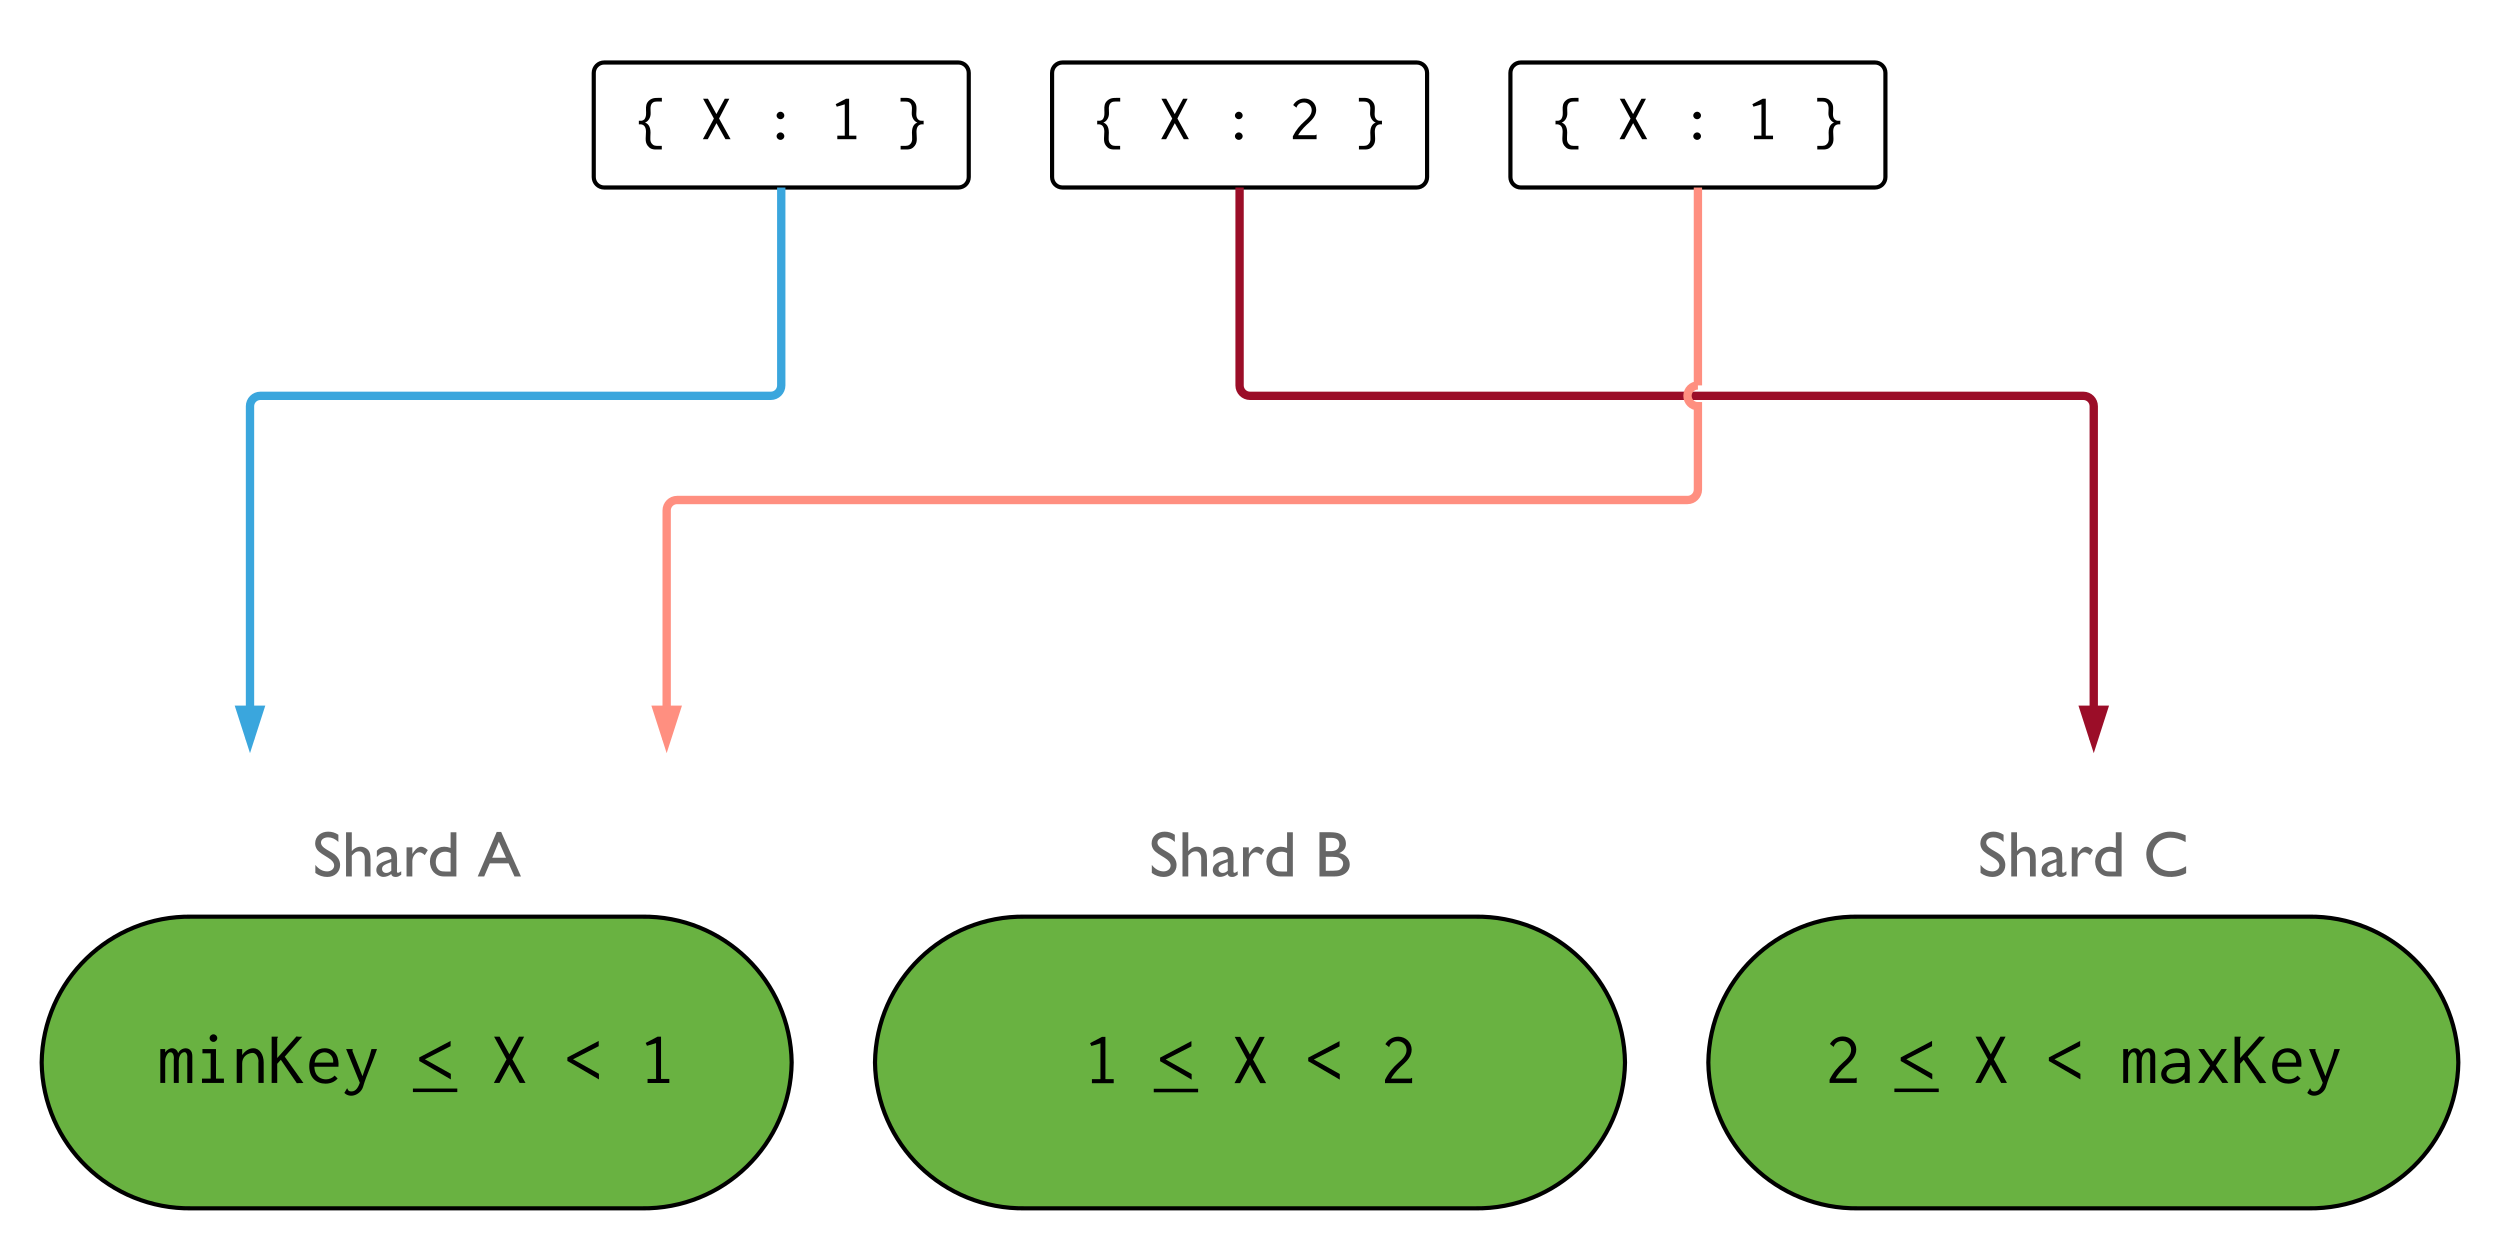
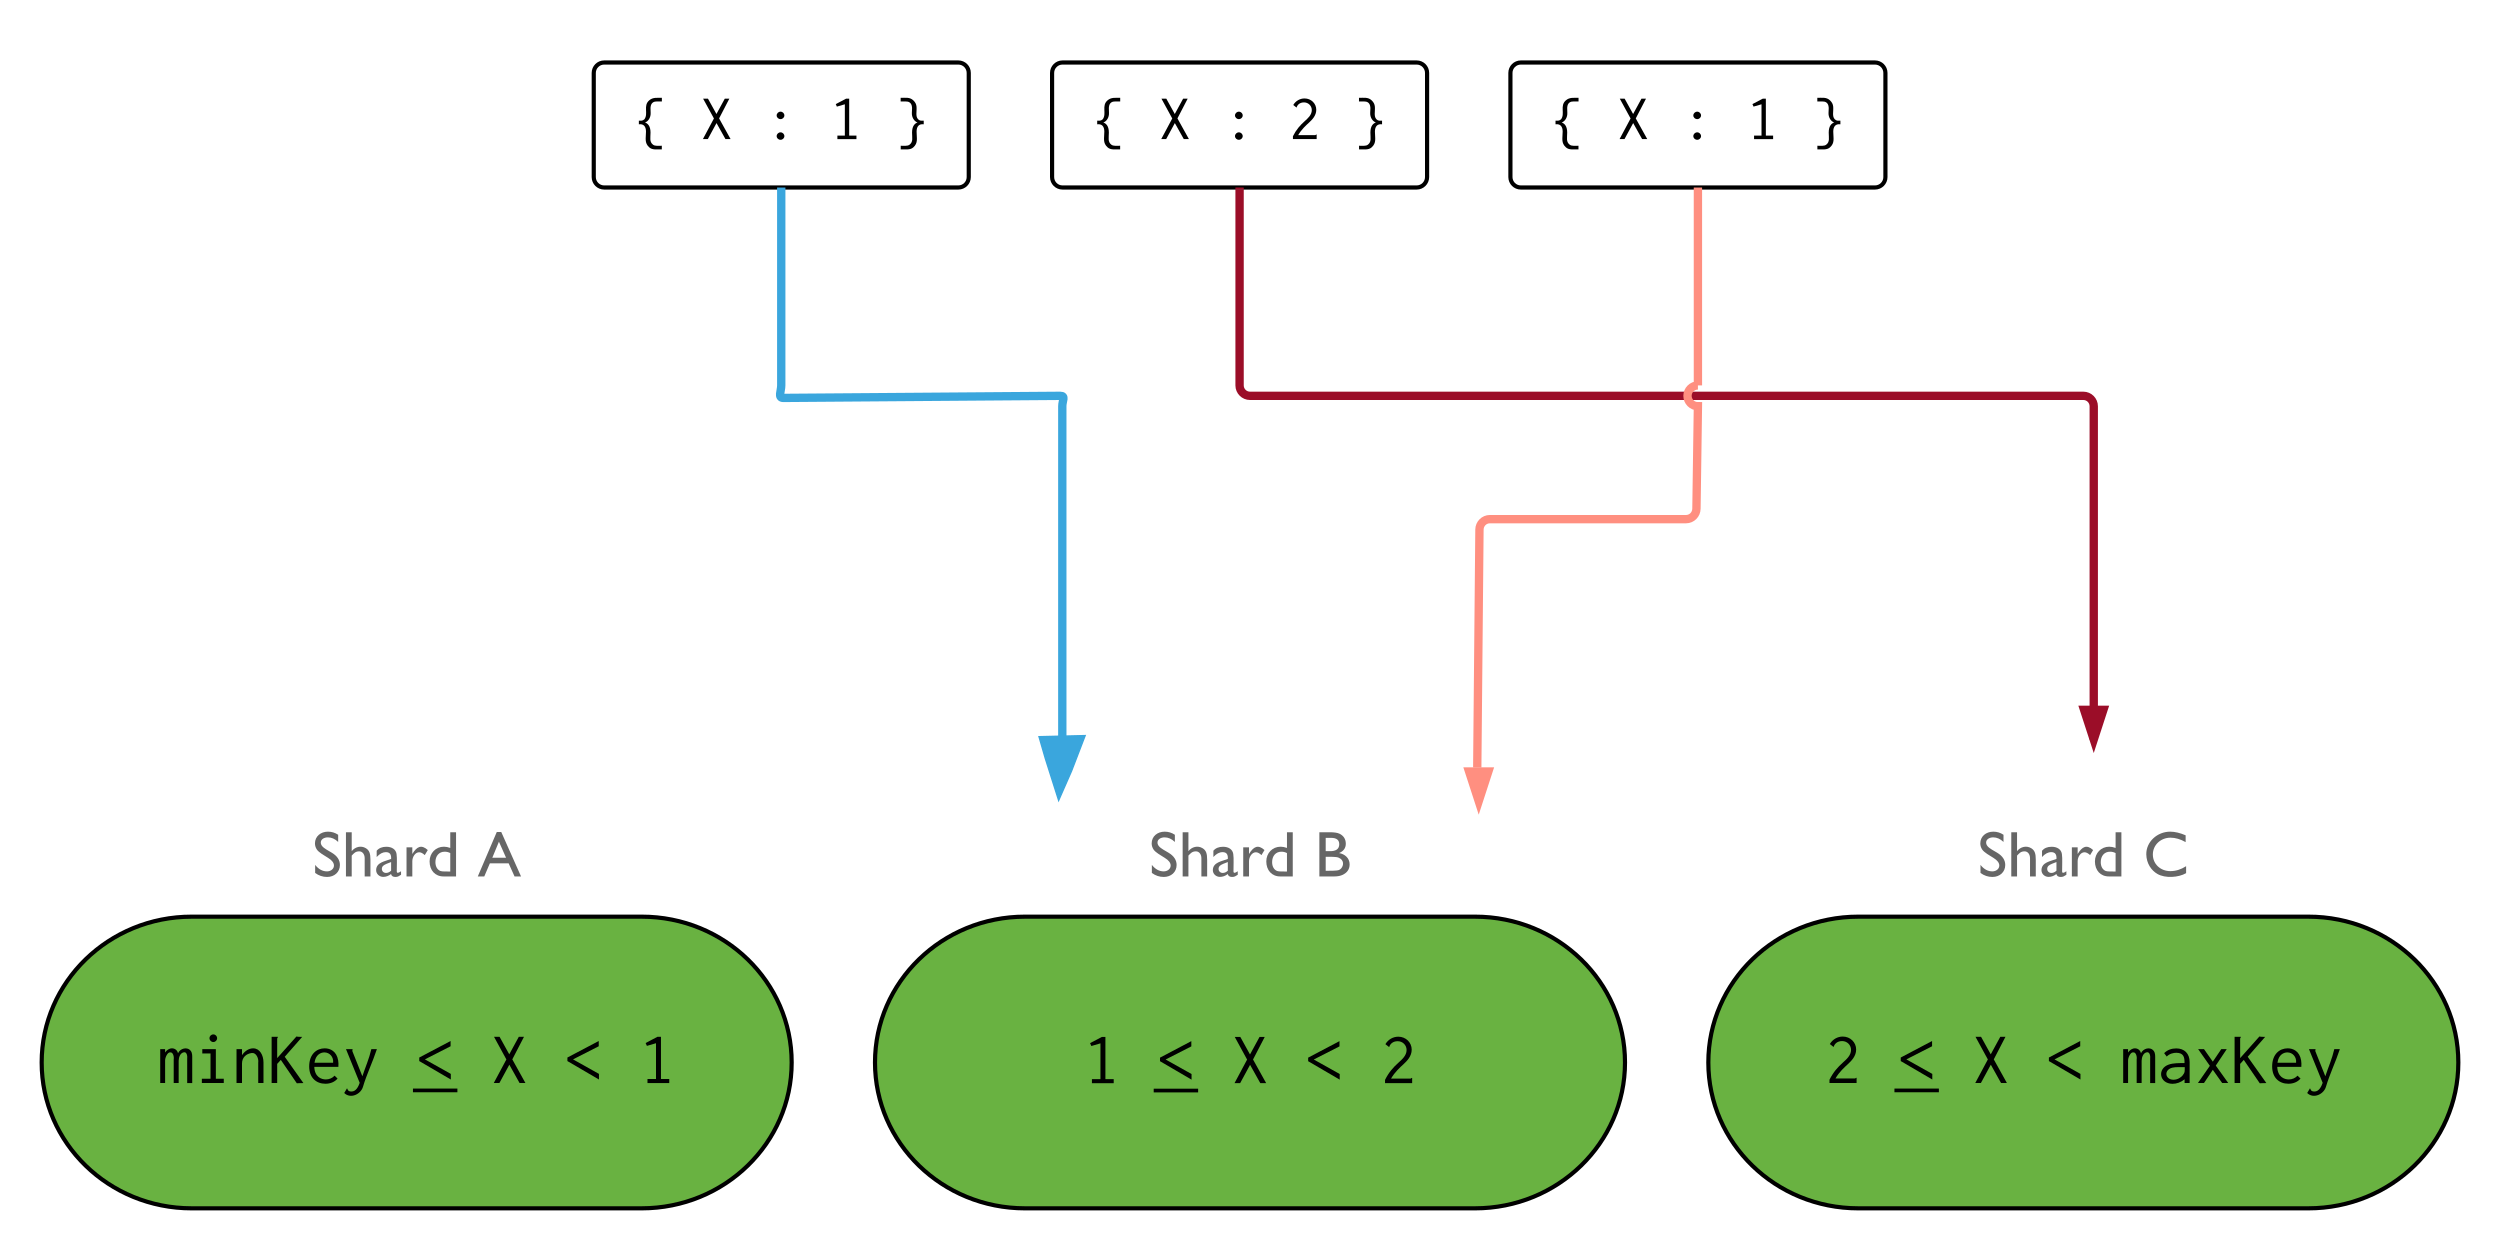
- <svg xmlns="http://www.w3.org/2000/svg" xmlns:xlink="http://www.w3.org/1999/xlink" height="600" width="1200">
-   <path d="M1108 440a71 71 0 0 1 72 70 71 71 0 0 1-72 70H892a71 71 0 0 1-72-70 71 71 0 0 1 72-70z" fill="#69b241" stroke="#000" stroke-width="2" />
-   <path d="M880 385a5 5 0 0 1 5-5h230a5 5 0 0 1 5 5v50a5 5 0 0 1-5 5H885a5 5 0 0 1-5-5z" fill="none" />
-   <use height="100%" width="100%" transform="translate(949.3 420.7)" xlink:href="#a" />
-   <use height="100%" width="100%" transform="translate(1028.7 420.7)" xlink:href="#b" />
-   <path d="M840 469a5 5 0 0 1 5-5h310a5 5 0 0 1 5 5v82a5 5 0 0 1-5 5H845a5 5 0 0 1-5-5z" fill="none" />
-   <use height="100%" width="100%" transform="translate(875.6 519.8)" xlink:href="#c" />
-   <use height="100%" width="100%" transform="translate(911.1 519.8)" xlink:href="#d" />
-   <use height="100%" width="100%" transform="translate(946.7 519.8)" xlink:href="#e" />
-   <use height="100%" width="100%" transform="translate(982.2 519.8)" xlink:href="#f" />
-   <use height="100%" width="100%" transform="translate(1017.8 519.8)" xlink:href="#g" />
-   <path d="M308 440a71 71 0 0 1 72 70 71 71 0 0 1-72 70H92a71 71 0 0 1-72-70 71 71 0 0 1 72-70z" fill="#69b241" stroke="#000" stroke-width="2" />
-   <path d="M80 385a5 5 0 0 1 5-5h230a5 5 0 0 1 5 5v50a5 5 0 0 1-5 5H85a5 5 0 0 1-5-5z" fill="none" />
-   <use height="100%" width="100%" transform="translate(150 420.7)" xlink:href="#a" />
-   <use height="100%" width="100%" transform="translate(229.3 420.7)" xlink:href="#h" />
-   <path d="M40 469a5 5 0 0 1 5-5h310a5 5 0 0 1 5 5v82a5 5 0 0 1-5 5H45a5 5 0 0 1-5-5z" fill="none" />
-   <use height="100%" width="100%" transform="translate(75.6 519.8)" xlink:href="#i" />
-   <use height="100%" width="100%" transform="translate(200 519.8)" xlink:href="#d" />
-   <use height="100%" width="100%" transform="translate(235.6 519.8)" xlink:href="#e" />
-   <use height="100%" width="100%" transform="translate(271.1 519.8)" xlink:href="#f" />
-   <use height="100%" width="100%" transform="translate(306.7 519.8)" xlink:href="#j" />
-   <path d="M708 440a71 71 0 0 1 72 70 71 71 0 0 1-72 70H492a71 71 0 0 1-72-70 71 71 0 0 1 72-70z" fill="#69b241" stroke="#000" stroke-width="2" />
-   <path d="M480 385a5 5 0 0 1 5-5h230a5 5 0 0 1 5 5v50a5 5 0 0 1-5 5H485a5 5 0 0 1-5-5z" fill="none" />
-   <use height="100%" width="100%" transform="translate(551.5 420.7)" xlink:href="#a" />
-   <use height="100%" width="100%" transform="translate(631 420.7)" xlink:href="#k" />
-   <path d="M440 469.1a5 5 0 0 1 5-5h310a5 5 0 0 1 5 5V551a5 5 0 0 1-5 5H445a5 5 0 0 1-5-5z" fill="none" />
-   <use height="100%" width="100%" transform="translate(520 519.9)" xlink:href="#l" />
-   <use height="100%" width="100%" transform="translate(555.6 519.9)" xlink:href="#d" />
-   <use height="100%" width="100%" transform="translate(591.1 519.9)" xlink:href="#e" />
-   <use height="100%" width="100%" transform="translate(626.7 519.9)" xlink:href="#f" />
-   <use height="100%" width="100%" transform="translate(662.2 519.9)" xlink:href="#m" />
-   <path d="M285 35a5 5 0 0 1 5-5h170a5 5 0 0 1 5 5v50a5 5 0 0 1-5 5H290a5 5 0 0 1-5-5z" fill="none" stroke="#000" stroke-width="2" />
-   <use height="100%" width="100%" transform="translate(305 66.8)" xlink:href="#n" />
-   <use height="100%" width="100%" transform="translate(336.1 66.8)" xlink:href="#o" />
-   <use height="100%" width="100%" transform="translate(367.2 66.8)" xlink:href="#p" />
-   <use height="100%" width="100%" transform="translate(398.3 66.8)" xlink:href="#q" />
-   <use height="100%" width="100%" transform="translate(429.4 66.8)" xlink:href="#r" />
-   <path d="M505 35a5 5 0 0 1 5-5h170a5 5 0 0 1 5 5v50a5 5 0 0 1-5 5H510a5 5 0 0 1-5-5z" fill="none" stroke="#000" stroke-width="2" />
-   <use height="100%" width="100%" transform="translate(525 66.8)" xlink:href="#n" />
-   <use height="100%" width="100%" transform="translate(556.1 66.8)" xlink:href="#o" />
-   <use height="100%" width="100%" transform="translate(587.2 66.8)" xlink:href="#p" />
-   <use height="100%" width="100%" transform="translate(618.3 66.8)" xlink:href="#s" />
-   <use height="100%" width="100%" transform="translate(649.4 66.8)" xlink:href="#r" />
-   <path d="M725 35a5 5 0 0 1 5-5h170a5 5 0 0 1 5 5v50a5 5 0 0 1-5 5H730a5 5 0 0 1-5-5z" fill="none" stroke="#000" stroke-width="2" />
-   <use height="100%" width="100%" transform="translate(745 66.8)" xlink:href="#n" />
-   <use height="100%" width="100%" transform="translate(776.1 66.8)" xlink:href="#o" />
-   <use height="100%" width="100%" transform="translate(807.2 66.8)" xlink:href="#p" />
-   <use height="100%" width="100%" transform="translate(838.3 66.8)" xlink:href="#q" />
-   <use height="100%" width="100%" transform="translate(869.4 66.8)" xlink:href="#r" />
-   <path d="M375 90v95a5 5 0 0 1-5 5H125a5 5 0 0 0-5 5v160" fill="none" stroke="#3aa6dd" stroke-width="4" />
-   <path d="M120 355l-4.6-14.3h9.2z" fill="#3aa6dd" stroke="#3aa6dd" stroke-width="4" />
-   <path d="M595 91v94a5 5 0 0 0 5 5h400a5 5 0 0 1 5 5v160" fill="none" stroke="#9b0d28" stroke-width="4" />
-   <path d="M597 91h-4v-1h4z" fill="#9b0d28" />
-   <path d="M1005 355l-4.6-14.3h9.2z" fill="#9b0d28" stroke="#9b0d28" stroke-width="4" />
-   <path d="M815 90v95m0 0a5 5 0 0 0 0 10v40a5 5 0 0 1-5 5H325a5 5 0 0 0-5 5v110" fill="none" stroke="#ff8f80" stroke-width="4" />
-   <path d="M320 355l-4.6-14.3h9.2z" fill="#ff8f80" stroke="#ff8f80" stroke-width="4" />
-   <defs>
-     <path id="t" d="M465-160c115 0 219-75 219-184 0-85-61-167-184-242-115-71-295-172-356-264-38-58-60-121-60-194 0-224 182-371 412-371 117 0 224 33 321 98v227c-101-97-209-145-325-145-114 0-223 58-224 162 0 42 15 81 46 118 59 73 208 148 302 205 170 102 256 231 256 388 0 225-175 378-405 378-138 0-264-42-377-127v-254c108 137 233 205 375 205" fill="#666" />
-     <path id="u" d="M537-793c-115 4-158 59-230 134V0H125v-1397h182v598c105-135 293-188 448-93 113 70 144 170 144 368V0H717v-569c3-122-65-228-180-224" fill="#666" />
-     <path id="v" d="M279 14C154 14 49-84 55-209c11-240 284-270 473-344 10-137-37-215-166-215-99 0-196 51-290 154v-199c71-83 172-125 305-125 171 0 301 80 323 228s4 380 7 548c0 31 11 47 32 47 22 0 56-16 103-49v111c-70 41-94 69-178 69-78 0-124-31-138-92-77 60-160 90-247 90zm-43-254c-2 75 56 129 131 129 58 0 112-24 161-71v-273c-79 31-209 74-254 121-25 26-38 57-38 94" fill="#666" />
-     <path id="w" d="M541-764c-125-1-217 148-217 283V0H141v-920h183v211c142-236 286-310 489-125l-96 160c-63-60-122-90-176-90" fill="#666" />
-     <path id="x" d="M90-475c0-262 193-465 453-465 61 0 128 13 200 39v-496h183V0H537C263 3 90-196 90-475zm481-307c-186-2-297 138-297 329 0 141 61 243 159 281 51 21 218 15 310 16v-583c-57-29-114-43-172-43" fill="#666" />
-     <g id="a">
-       <use height="100%" width="100%" xlink:href="#t" transform="scale(.0152)" />
-       <use height="100%" width="100%" xlink:href="#u" transform="translate(14.2) scale(.01519)" />
-       <use height="100%" width="100%" xlink:href="#v" transform="translate(29.8) scale(.01519)" />
-       <use height="100%" width="100%" xlink:href="#w" transform="translate(43) scale(.01519)" />
-       <use height="100%" width="100%" xlink:href="#x" transform="translate(55) scale(.01519)" />
+ <svg xmlns="http://www.w3.org/2000/svg" xmlns:xlink="http://www.w3.org/1999/xlink" width="1200" height="600" version="1.1" id="svg5346">
+   <defs id="defs5350" />
+   <g transform="translate(0 0)" id="g5344">
+     <path d="M1108 440c39.76 0 72 31.34 72 70s-32.24 70-72 70H892c-39.76 0-72-31.34-72-70s32.24-70 72-70z" stroke="#000" stroke-width="2" fill="#69b241" id="path5146" />
+     <path d="M880 385c0-2.76 2.24-5 5-5h230c2.76 0 5 2.24 5 5v50c0 2.76-2.24 5-5 5H885c-2.76 0-5-2.24-5-5z" fill="none" id="path5148" />
+     <use xlink:href="#a" transform="matrix(1,0,0,1,880,380) translate(69.26975 40.69444)" id="use5150" />
+     <use xlink:href="#b" transform="matrix(1,0,0,1,880,380) translate(148.7033 40.69444)" id="use5152" />
+     <path d="M840 469.06c0-2.76 2.24-5 5-5h310c2.76 0 5 2.24 5 5v81.88c0 2.76-2.24 5-5 5H845c-2.76 0-5-2.24-5-5z" fill="none" id="path5154" />
+     <use xlink:href="#c" transform="matrix(1,0,0,1,840,464.0625) translate(35.55556 55.77778)" id="use5156" />
+     <use xlink:href="#d" transform="matrix(1,0,0,1,840,464.0625) translate(71.11111 55.77778)" id="use5158" />
+     <use xlink:href="#e" transform="matrix(1,0,0,1,840,464.0625) translate(106.6667 55.77778)" id="use5160" />
+     <use xlink:href="#f" transform="matrix(1,0,0,1,840,464.0625) translate(142.2222 55.77778)" id="use5162" />
+     <use xlink:href="#g" transform="matrix(1,0,0,1,840,464.0625) translate(177.7778 55.77778)" id="use5164" />
+     <path d="M308 440c39.76 0 72 31.34 72 70s-32.24 70-72 70H92c-39.76 0-72-31.34-72-70s32.24-70 72-70z" stroke="#000" stroke-width="2" fill="#69b241" id="path5166" />
+     <path d="M80 385c0-2.76 2.24-5 5-5h230c2.76 0 5 2.24 5 5v50c0 2.76-2.24 5-5 5H85c-2.76 0-5-2.24-5-5z" fill="none" id="path5168" />
+     <use xlink:href="#a" transform="matrix(1,0,0,1,80,380) translate(69.90777 40.69444)" id="use5170" />
+     <use xlink:href="#h" transform="matrix(1,0,0,1,80,380) translate(149.3414 40.69444)" id="use5172" />
+     <path d="M40 469.06c0-2.76 2.24-5 5-5h310c2.76 0 5 2.24 5 5v81.88c0 2.76-2.24 5-5 5H45c-2.76 0-5-2.24-5-5z" fill="none" id="path5174" />
+     <use xlink:href="#i" transform="matrix(1,0,0,1,40,464.0625) translate(35.55556 55.77778)" id="use5176" />
+     <use xlink:href="#d" transform="matrix(1,0,0,1,40,464.0625) translate(160 55.77778)" id="use5178" />
+     <use xlink:href="#e" transform="matrix(1,0,0,1,40,464.0625) translate(195.5556 55.77778)" id="use5180" />
+     <use xlink:href="#f" transform="matrix(1,0,0,1,40,464.0625) translate(231.1111 55.77778)" id="use5182" />
+     <use xlink:href="#j" transform="matrix(1,0,0,1,40,464.0625) translate(266.6667 55.77778)" id="use5184" />
+     <path d="M708 440c39.76 0 72 31.34 72 70s-32.24 70-72 70H492c-39.76 0-72-31.34-72-70s32.24-70 72-70z" stroke="#000" stroke-width="2" fill="#69b241" id="path5186" />
+     <path d="M480 385c0-2.76 2.24-5 5-5h230c2.76 0 5 2.24 5 5v50c0 2.76-2.24 5-5 5H485c-2.76 0-5-2.24-5-5z" fill="none" id="path5188" />
+     <use xlink:href="#a" transform="matrix(1,0,0,1,480,380) translate(71.52561 40.69444)" id="use5190" />
+     <use xlink:href="#k" transform="matrix(1,0,0,1,480,380) translate(150.9592 40.69444)" id="use5192" />
+     <path d="M440 469.13c0-2.77 2.24-5 5-5h310c2.76 0 5 2.23 5 5V551c0 2.76-2.24 5-5 5H445c-2.76 0-5-2.24-5-5z" fill="none" id="path5194" />
+     <use xlink:href="#l" transform="matrix(1,0,0,1,440,464.125) translate(80 55.77778)" id="use5196" />
+     <use xlink:href="#d" transform="matrix(1,0,0,1,440,464.125) translate(115.5556 55.77778)" id="use5198" />
+     <use xlink:href="#e" transform="matrix(1,0,0,1,440,464.125) translate(151.1111 55.77778)" id="use5200" />
+     <use xlink:href="#f" transform="matrix(1,0,0,1,440,464.125) translate(186.6667 55.77778)" id="use5202" />
+     <use xlink:href="#m" transform="matrix(1,0,0,1,440,464.125) translate(222.2222 55.77778)" id="use5204" />
+     <path d="M285 35c0-2.76 2.24-5 5-5h170c2.76 0 5 2.24 5 5v50c0 2.76-2.24 5-5 5H290c-2.76 0-5-2.24-5-5z" stroke="#000" stroke-width="2" fill="none" id="path5206" />
+     <g id="g5218">
+       <use xlink:href="#n" transform="matrix(1,0,0,1,285,30) translate(20.005 36.76111)" id="use5208" />
+       <use xlink:href="#o" transform="matrix(1,0,0,1,285,30) translate(51.11611 36.76111)" id="use5210" />
+       <use xlink:href="#p" transform="matrix(1,0,0,1,285,30) translate(82.22722 36.76111)" id="use5212" />
+       <use xlink:href="#q" transform="matrix(1,0,0,1,285,30) translate(113.3383 36.76111)" id="use5214" />
+       <use xlink:href="#r" transform="matrix(1,0,0,1,285,30) translate(144.4494 36.76111)" id="use5216" />
    </g>
-     <path id="y" d="M307-694c0 306 244 526 555 526 169 0 335-52 496-156v220C1119 35 700 64 453-78 260-188 105-411 100-694c-8-401 347-721 754-721 147 0 310 38 489 115v215c-163-93-323-140-479-140-306 0-557 229-557 531" fill="#666" />
-     <use height="100%" width="100%" id="b" xlink:href="#y" transform="scale(.0152)" />
-     <path id="z" d="M244-566c-67 0-104 39-115 80l-51-40c37-63 103-101 174-101 102 0 181 78 181 175 0 90-64 153-110 196-45 42-117 104-169 195h261c11 1 12-12 24-9V0H73v-44c52-104 110-168 181-232 45-41 110-95 110-171 0-67-54-119-120-119" />
-     <use height="100%" width="100%" id="c" xlink:href="#z" transform="scale(.03556)" />
-     <path id="A" d="M458-496v-71L35-344v48L461-47v-76L111-319" />
-     <g id="d">
-       <use height="100%" width="100%" xlink:href="#A" transform="scale(.03556)" />
-       <path d="M-1.8 2.7h21.3v1.7H-1.8z" />
+     <path d="M505 35c0-2.76 2.24-5 5-5h170c2.76 0 5 2.24 5 5v50c0 2.76-2.24 5-5 5H510c-2.76 0-5-2.24-5-5z" stroke="#000" stroke-width="2" fill="none" id="path5220" />
+     <g id="g5232">
+       <use xlink:href="#n" transform="matrix(1,0,0,1,505,30) translate(20.005 36.76111)" id="use5222" />
+       <use xlink:href="#o" transform="matrix(1,0,0,1,505,30) translate(51.11611 36.76111)" id="use5224" />
+       <use xlink:href="#p" transform="matrix(1,0,0,1,505,30) translate(82.22722 36.76111)" id="use5226" />
+       <use xlink:href="#s" transform="matrix(1,0,0,1,505,30) translate(113.3383 36.76111)" id="use5228" />
+       <use xlink:href="#r" transform="matrix(1,0,0,1,505,30) translate(144.4494 36.76111)" id="use5230" />
    </g>
-     <path id="B" d="M379-624h70L291-319 468 0h-79L251-247 117 0H41l170-318L44-624h75l131 237" />
-     <use height="100%" width="100%" id="e" xlink:href="#B" transform="scale(.03556)" />
-     <use height="100%" width="100%" id="f" xlink:href="#A" transform="scale(.03556)" />
-     <path id="C" d="M173-413c-33-7-69 65-69 108V0H38v-457h66v45c21-32 56-56 93-56 41 0 74 29 81 67 27-65 127-96 174-30 21 30 18 69 18 107V1h-68v-325c5-38-4-96-42-91-51 6-72 68-73 113V0h-67v-318c7-41-11-101-47-95" />
-     <path id="D" d="M366-269c2-83-14-137-109-139-42 0-94 12-131 51l-35-46c43-44 101-64 163-64 110 0 181 69 181 184V0h-68v-50C317-9 259 11 203 11 23 8-5-195 154-249c63-21 138-20 212-20zm3 55c-54 1-120-4-167 7-57 14-81 51-81 84 0 41 35 79 96 79 60 0 104-36 120-54 39-46 31-65 32-116" />
-     <path id="E" d="M362-457h74L288-235 456 0h-82L248-178 129 0H47l161-232L50-457h79l119 169" />
-     <path id="F" d="M126-624c2 12-9 15-9 26v262l260-292c26 6 49 5 78 5L219-354 471 1c-49 0-89 3-89 3L166-312l-49 54V0H42v-624h84" />
-     <path id="G" d="M259-468c75 0 160 39 181 162 4 27 6 57 3 88H118c5 137 95 170 156 170 45 0 88-18 118-51l40 39c-39 47-99 70-164 70C144 10 49-71 49-223c0-167 101-245 210-245zM121-274h251c9-74-44-139-118-139-49 0-119 31-133 139" />
-     <path id="H" d="M60 71c12 22 12 44 61 44 61 0 93-68 110-117L46-457h89c0 12-6 19-2 30L267-91c40-122 91-235 121-366h75C406-283 326-121 275 52c-29 99-167 167-253 83" />
-     <g id="g">
-       <use height="100%" width="100%" xlink:href="#C" transform="scale(.03556)" />
-       <use height="100%" width="100%" xlink:href="#D" transform="translate(17.8) scale(.03556)" />
-       <use height="100%" width="100%" xlink:href="#E" transform="translate(35.6) scale(.03556)" />
-       <use height="100%" width="100%" xlink:href="#F" transform="translate(53.3) scale(.03556)" />
-       <use height="100%" width="100%" xlink:href="#G" transform="translate(71.1) scale(.03556)" />
-       <use height="100%" width="100%" xlink:href="#H" transform="translate(88.9) scale(.03556)" />
+     <path d="M725 35c0-2.76 2.24-5 5-5h170c2.76 0 5 2.24 5 5v50c0 2.76-2.24 5-5 5H730c-2.76 0-5-2.24-5-5z" stroke="#000" stroke-width="2" fill="none" id="path5234" />
+     <g id="g5246">
+       <use xlink:href="#n" transform="matrix(1,0,0,1,725,30) translate(20.005 36.76111)" id="use5236" />
+       <use xlink:href="#o" transform="matrix(1,0,0,1,725,30) translate(51.11611 36.76111)" id="use5238" />
+       <use xlink:href="#p" transform="matrix(1,0,0,1,725,30) translate(82.22722 36.76111)" id="use5240" />
+       <use xlink:href="#q" transform="matrix(1,0,0,1,725,30) translate(113.3383 36.76111)" id="use5242" />
+       <use xlink:href="#r" transform="matrix(1,0,0,1,725,30) translate(144.4494 36.76111)" id="use5244" />
    </g>
-     <path id="I" d="M600-1405h141L1366 0h-205L975-414H381L205 0H0zm293 813l-225-506-209 506h434" fill="#666" />
-     <use height="100%" width="100%" id="h" xlink:href="#I" transform="scale(.0152)" />
-     <path id="J" d="M106-457h183v399h107V0H100v-58h117v-341H106v-58zm149-199c29 0 51 23 51 51a51.4 51.4 0 1 1-103 0c0-28 23-51 52-51" />
-     <path id="K" d="M274-405c-78 10-132 62-132 142V0H68v-457h74v81c34-51 89-92 151-92 88 0 139 91 139 191V0h-71v-275c9-55-27-138-87-130" />
-     <g id="i">
-       <use height="100%" width="100%" xlink:href="#C" transform="scale(.03556)" />
-       <use height="100%" width="100%" xlink:href="#J" transform="translate(17.8) scale(.03556)" />
-       <use height="100%" width="100%" xlink:href="#K" transform="translate(35.6) scale(.03556)" />
-       <use height="100%" width="100%" xlink:href="#F" transform="translate(53.3) scale(.03556)" />
-       <use height="100%" width="100%" xlink:href="#G" transform="translate(71.1) scale(.03556)" />
-       <use height="100%" width="100%" xlink:href="#H" transform="translate(88.9) scale(.03556)" />
-     </g>
-     <path id="L" d="M298-624v570h112V1H116v-55h115v-483l-123 36-17-39 160-84h47" />
-     <use height="100%" width="100%" id="j" xlink:href="#L" transform="scale(.03556)" />
-     <path id="M" d="M776-739c182 31 334 160 334 358 0 166-92 267-216 328C823-18 734 0 627 0H154v-1397c212 7 494-22 636 47 116 56 199 157 199 316 0 137-71 236-213 295zm-289-60c185 3 295-63 295-219 0-134-85-201-256-201H354v420h133zm272 204c-77-32-277-25-405-26v443c125-1 352 2 420-26 102-41 175-202 92-312-26-35-62-60-107-79" fill="#666" />
-     <use height="100%" width="100%" id="k" xlink:href="#M" transform="scale(.0152)" />
-     <use height="100%" width="100%" id="l" xlink:href="#L" transform="scale(.03556)" />
-     <use height="100%" width="100%" id="m" xlink:href="#z" transform="scale(.03556)" />
-     <path id="N" d="M163-116c0-78-36-122-110-112v-56c35-1 55 6 86-22 64-88-23-208 73-291 58-51 122-38 196-40v57c-53 2-103-8-135 13-38 24-40 73-40 93 0 24 2 46 2 70 3 68-35 130-87 148 38 13 85 50 85 155 0 81-20 142 38 187 33 26 82 15 136 17v56c-78-2-144 12-192-30-80-70-52-144-52-245" />
-     <use height="100%" width="100%" id="n" xlink:href="#N" transform="scale(.03111)" />
-     <use height="100%" width="100%" id="o" xlink:href="#B" transform="scale(.03111)" />
-     <path id="O" d="M298-365c0 31-26 57-59 57s-60-25-60-57c0-31 27-58 60-58s59 27 59 58zm0 319c0 31-26 57-59 57s-60-25-60-57c0-31 27-58 60-58s59 27 59 58" />
-     <use height="100%" width="100%" id="p" xlink:href="#O" transform="scale(.03111)" />
-     <use height="100%" width="100%" id="q" xlink:href="#L" transform="scale(.03111)" />
-     <path id="P" d="M352-256c-52-19-90-80-87-148 0-24 3-46 3-70 0-20-2-69-40-93-32-21-83-11-136-13v-57c74 2 140-14 196 40 65 62 49 118 47 206 0 24 2 61 26 85 30 29 52 21 87 22v56c-74-10-110 34-110 112 0 101 28 175-52 245-48 42-115 28-193 30v-56c54-2 104 9 137-17 58-45 38-106 38-187 0-105 46-142 84-155" />
-     <use height="100%" width="100%" id="r" xlink:href="#P" transform="scale(.03111)" />
-     <use height="100%" width="100%" id="s" xlink:href="#z" transform="scale(.03111)" />
-   </defs>
+     <path d="m 375,90 v 95 c 0,2.76 -1.76,6.021 1,6 l 132.905,-1 c 2.76,-0.021 1,2.24 1,5 v 160" id="path5248" style="fill:none;stroke:#3aa6dd;stroke-width:4" />
+     <path d="m 508.154,384.151 -6.423,-20.205 -2.985,-10.321 22.106,-0.526 -6.539,17.022 z" id="path5250" style="fill:#3aa6dd;stroke:#3aa6dd;stroke-width:0.692" />
+     <path d="M595 91v94c0 2.76 2.24 5 5 5h400c2.76 0 5 2.24 5 5v160" stroke="#9b0d28" stroke-width="4" fill="none" id="path5252" />
+     <path d="M597 91h-4v-1h4z" fill="#9b0d28" id="path5254" />
+     <path d="M1005 355l-4.64-14.27h9.28z" stroke="#9b0d28" stroke-width="4" fill="#9b0d28" id="path5256" />
+     <path d="m 815,90 v 95 m 0,0 c -2.76,0 -5,2.24 -5,5 0,2.76 2.24,5 5,5 l -0.707,49.192 c -0.04,2.76 -2.24,5 -5,5 h -94.155 c -2.76,0 -4.974,2.24 -5,5 l -1.056,114.225" id="path5258" style="fill:none;stroke:#ff8f80;stroke-width:4" />
+     <path d="m 709.789,384.577 -4.64,-14.27 h 9.28 z" id="path5260" style="fill:#ff8f80;stroke:#ff8f80;stroke-width:4" />
+     <defs id="defs5342">
+       <path fill="#666" d="M465-160c115 0 219-75 219-184 0-85-61-167-184-242-115-71-295-172-356-264-38-58-60-121-60-194 0-224 182-371 412-371 117 0 224 33 321 98v227c-101-97-209-145-325-145-114 0-223 58-224 162 0 42 15 81 46 118 59 73 208 148 302 205 170 102 256 231 256 388 0 225-175 378-405 378-138 0-264-42-377-127v-254c108 137 233 205 375 205" id="t" />
+       <path fill="#666" d="M537-793c-115 4-158 59-230 134V0H125v-1397h182v598c105-135 293-188 448-93 113 70 144 170 144 368V0H717v-569c3-122-65-228-180-224" id="u" />
+       <path fill="#666" d="M279 14C154 14 49-84 55-209c11-240 284-270 473-344 10-137-37-215-166-215-99 0-196 51-290 154v-199c71-83 172-125 305-125 171 0 301 80 323 228s4 380 7 548c0 31 11 47 32 47 22 0 56-16 103-49v111c-70 41-94 69-178 69-78 0-124-31-138-92-77 60-160 90-247 90zm-43-254c-2 75 56 129 131 129 58 0 112-24 161-71v-273c-79 31-209 74-254 121-25 26-38 57-38 94" id="v" />
+       <path fill="#666" d="M541-764c-125-1-217 148-217 283V0H141v-920h183v211c142-236 286-310 489-125l-96 160c-63-60-122-90-176-90" id="w" />
+       <path fill="#666" d="M90-475c0-262 193-465 453-465 61 0 128 13 200 39v-496h183V0H537C263 3 90-196 90-475zm481-307c-186-2-297 138-297 329 0 141 61 243 159 281 51 21 218 15 310 16v-583c-57-29-114-43-172-43" id="x" />
+       <g id="a">
+         <use transform="matrix(0.01519097,0,0,0.01519097,0,0)" xlink:href="#t" id="use5267" />
+         <use transform="matrix(0.01519097,0,0,0.01519097,14.24913,0)" xlink:href="#u" id="use5269" />
+         <use transform="matrix(0.01519097,0,0,0.01519097,29.80469,0)" xlink:href="#v" id="use5271" />
+         <use transform="matrix(0.01519097,0,0,0.01519097,43.0816,0)" xlink:href="#w" id="use5273" />
+         <use transform="matrix(0.01519097,0,0,0.01519097,54.93056,0)" xlink:href="#x" id="use5275" />
+       </g>
+       <path fill="#666" d="M307-694c0 306 244 526 555 526 169 0 335-52 496-156v220C1119 35 700 64 453-78 260-188 105-411 100-694c-8-401 347-721 754-721 147 0 310 38 489 115v215c-163-93-323-140-479-140-306 0-557 229-557 531" id="y" />
+       <use transform="matrix(0.01519097,0,0,0.01519097,0,0)" xlink:href="#y" id="b" />
+       <path d="M244-566c-67 0-104 39-115 80l-51-40c37-63 103-101 174-101 102 0 181 78 181 175 0 90-64 153-110 196-45 42-117 104-169 195h261c11 1 12-12 24-9V0H73v-44c52-104 110-168 181-232 45-41 110-95 110-171 0-67-54-119-120-119" id="z" />
+       <use transform="matrix(0.03555556,0,0,0.03555556,0,0)" xlink:href="#z" id="c" />
+       <path d="M458-496v-71L35-344v48L461-47v-76L111-319" id="A" />
+       <g id="d">
+         <use transform="matrix(0.03555556,0,0,0.03555556,0,0)" xlink:href="#A" id="use5283" />
+         <path d="M-1.78 2.67h21.33v1.78H-1.78z" id="path5285" />
+       </g>
+       <path d="M379-624h70L291-319 468 0h-79L251-247 117 0H41l170-318L44-624h75l131 237" id="B" />
+       <use transform="matrix(0.03555556,0,0,0.03555556,0,0)" xlink:href="#B" id="e" />
+       <use transform="matrix(0.03555556,0,0,0.03555556,0,0)" xlink:href="#A" id="f" />
+       <path d="M173-413c-33-7-69 65-69 108V0H38v-457h66v45c21-32 56-56 93-56 41 0 74 29 81 67 27-65 127-96 174-30 21 30 18 69 18 107V1h-68v-325c5-38-4-96-42-91-51 6-72 68-73 113V0h-67v-318c7-41-11-101-47-95" id="C" />
+       <path d="M366-269c2-83-14-137-109-139-42 0-94 12-131 51l-35-46c43-44 101-64 163-64 110 0 181 69 181 184V0h-68v-50C317-9 259 11 203 11 23 8-5-195 154-249c63-21 138-20 212-20zm3 55c-54 1-120-4-167 7-57 14-81 51-81 84 0 41 35 79 96 79 60 0 104-36 120-54 39-46 31-65 32-116" id="D" />
+       <path d="M362-457h74L288-235 456 0h-82L248-178 129 0H47l161-232L50-457h79l119 169" id="E" />
+       <path d="M126-624c2 12-9 15-9 26v262l260-292c26 6 49 5 78 5L219-354 471 1c-49 0-89 3-89 3L166-312l-49 54V0H42v-624h84" id="F" />
+       <path d="M259-468c75 0 160 39 181 162 4 27 6 57 3 88H118c5 137 95 170 156 170 45 0 88-18 118-51l40 39c-39 47-99 70-164 70C144 10 49-71 49-223c0-167 101-245 210-245zM121-274h251c9-74-44-139-118-139-49 0-119 31-133 139" id="G" />
+       <path d="M60 71c12 22 12 44 61 44 61 0 93-68 110-117L46-457h89c0 12-6 19-2 30L267-91c40-122 91-235 121-366h75C406-283 326-121 275 52c-29 99-167 167-253 83" id="H" />
+       <g id="g">
+         <use transform="matrix(0.03555556,0,0,0.03555556,0,0)" xlink:href="#C" id="use5297" />
+         <use transform="matrix(0.03555556,0,0,0.03555556,17.77778,0)" xlink:href="#D" id="use5299" />
+         <use transform="matrix(0.03555556,0,0,0.03555556,35.55556,0)" xlink:href="#E" id="use5301" />
+         <use transform="matrix(0.03555556,0,0,0.03555556,53.33333,0)" xlink:href="#F" id="use5303" />
+         <use transform="matrix(0.03555556,0,0,0.03555556,71.11111,0)" xlink:href="#G" id="use5305" />
+         <use transform="matrix(0.03555556,0,0,0.03555556,88.88889,0)" xlink:href="#H" id="use5307" />
+       </g>
+       <path fill="#666" d="M600-1405h141L1366 0h-205L975-414H381L205 0H0zm293 813l-225-506-209 506h434" id="I" />
+       <use transform="matrix(0.01519097,0,0,0.01519097,0,0)" xlink:href="#I" id="h" />
+       <path d="M106-457h183v399h107V0H100v-58h117v-341H106v-58zm149-199c29 0 51 23 51 51s-22 52-51 52-52-24-52-52 23-51 52-51" id="J" />
+       <path d="M274-405c-78 10-132 62-132 142V0H68v-457h74v81c34-51 89-92 151-92 88 0 139 91 139 191V0h-71v-275c9-55-27-138-87-130" id="K" />
+       <g id="i">
+         <use transform="matrix(0.03555556,0,0,0.03555556,0,0)" xlink:href="#C" id="use5314" />
+         <use transform="matrix(0.03555556,0,0,0.03555556,17.77778,0)" xlink:href="#J" id="use5316" />
+         <use transform="matrix(0.03555556,0,0,0.03555556,35.55556,0)" xlink:href="#K" id="use5318" />
+         <use transform="matrix(0.03555556,0,0,0.03555556,53.33333,0)" xlink:href="#F" id="use5320" />
+         <use transform="matrix(0.03555556,0,0,0.03555556,71.11111,0)" xlink:href="#G" id="use5322" />
+         <use transform="matrix(0.03555556,0,0,0.03555556,88.88889,0)" xlink:href="#H" id="use5324" />
+       </g>
+       <path d="M298-624v570h112V1H116v-55h115v-483l-123 36-17-39 160-84h47" id="L" />
+       <use transform="matrix(0.03555556,0,0,0.03555556,0,0)" xlink:href="#L" id="j" />
+       <path fill="#666" d="M776-739c182 31 334 160 334 358 0 166-92 267-216 328C823-18 734 0 627 0H154v-1397c212 7 494-22 636 47 116 56 199 157 199 316 0 137-71 236-213 295zm-289-60c185 3 295-63 295-219 0-134-85-201-256-201H354v420h133zm272 204c-77-32-277-25-405-26v443c125-1 352 2 420-26 102-41 175-202 92-312-26-35-62-60-107-79" id="M" />
+       <use transform="matrix(0.01519097,0,0,0.01519097,0,0)" xlink:href="#M" id="k" />
+       <use transform="matrix(0.03555556,0,0,0.03555556,0,0)" xlink:href="#L" id="l" />
+       <use transform="matrix(0.03555556,0,0,0.03555556,0,0)" xlink:href="#z" id="m" />
+       <path d="M163-116c0-78-36-122-110-112v-56c35-1 55 6 86-22 64-88-23-208 73-291 58-51 122-38 196-40v57c-53 2-103-8-135 13-38 24-40 73-40 93 0 24 2 46 2 70 3 68-35 130-87 148 38 13 85 50 85 155 0 81-20 142 38 187 33 26 82 15 136 17v56c-78-2-144 12-192-30-80-70-52-144-52-245" id="N" />
+       <use transform="matrix(0.03111111,0,0,0.03111111,0,0)" xlink:href="#N" id="n" />
+       <use transform="matrix(0.03111111,0,0,0.03111111,0,0)" xlink:href="#B" id="o" />
+       <path d="M298-365c0 31-26 57-59 57s-60-25-60-57c0-31 27-58 60-58s59 27 59 58zm0 319c0 31-26 57-59 57s-60-25-60-57c0-31 27-58 60-58s59 27 59 58" id="O" />
+       <use transform="matrix(0.03111111,0,0,0.03111111,0,0)" xlink:href="#O" id="p" />
+       <use transform="matrix(0.03111111,0,0,0.03111111,0,0)" xlink:href="#L" id="q" />
+       <path d="M352-256c-52-19-90-80-87-148 0-24 3-46 3-70 0-20-2-69-40-93-32-21-83-11-136-13v-57c74 2 140-14 196 40 65 62 49 118 47 206 0 24 2 61 26 85 30 29 52 21 87 22v56c-74-10-110 34-110 112 0 101 28 175-52 245-48 42-115 28-193 30v-56c54-2 104 9 137-17 58-45 38-106 38-187 0-105 46-142 84-155" id="P" />
+       <use transform="matrix(0.03111111,0,0,0.03111111,0,0)" xlink:href="#P" id="r" />
+       <use transform="matrix(0.03111111,0,0,0.03111111,0,0)" xlink:href="#z" id="s" />
+     </defs>
+   </g>
</svg>
